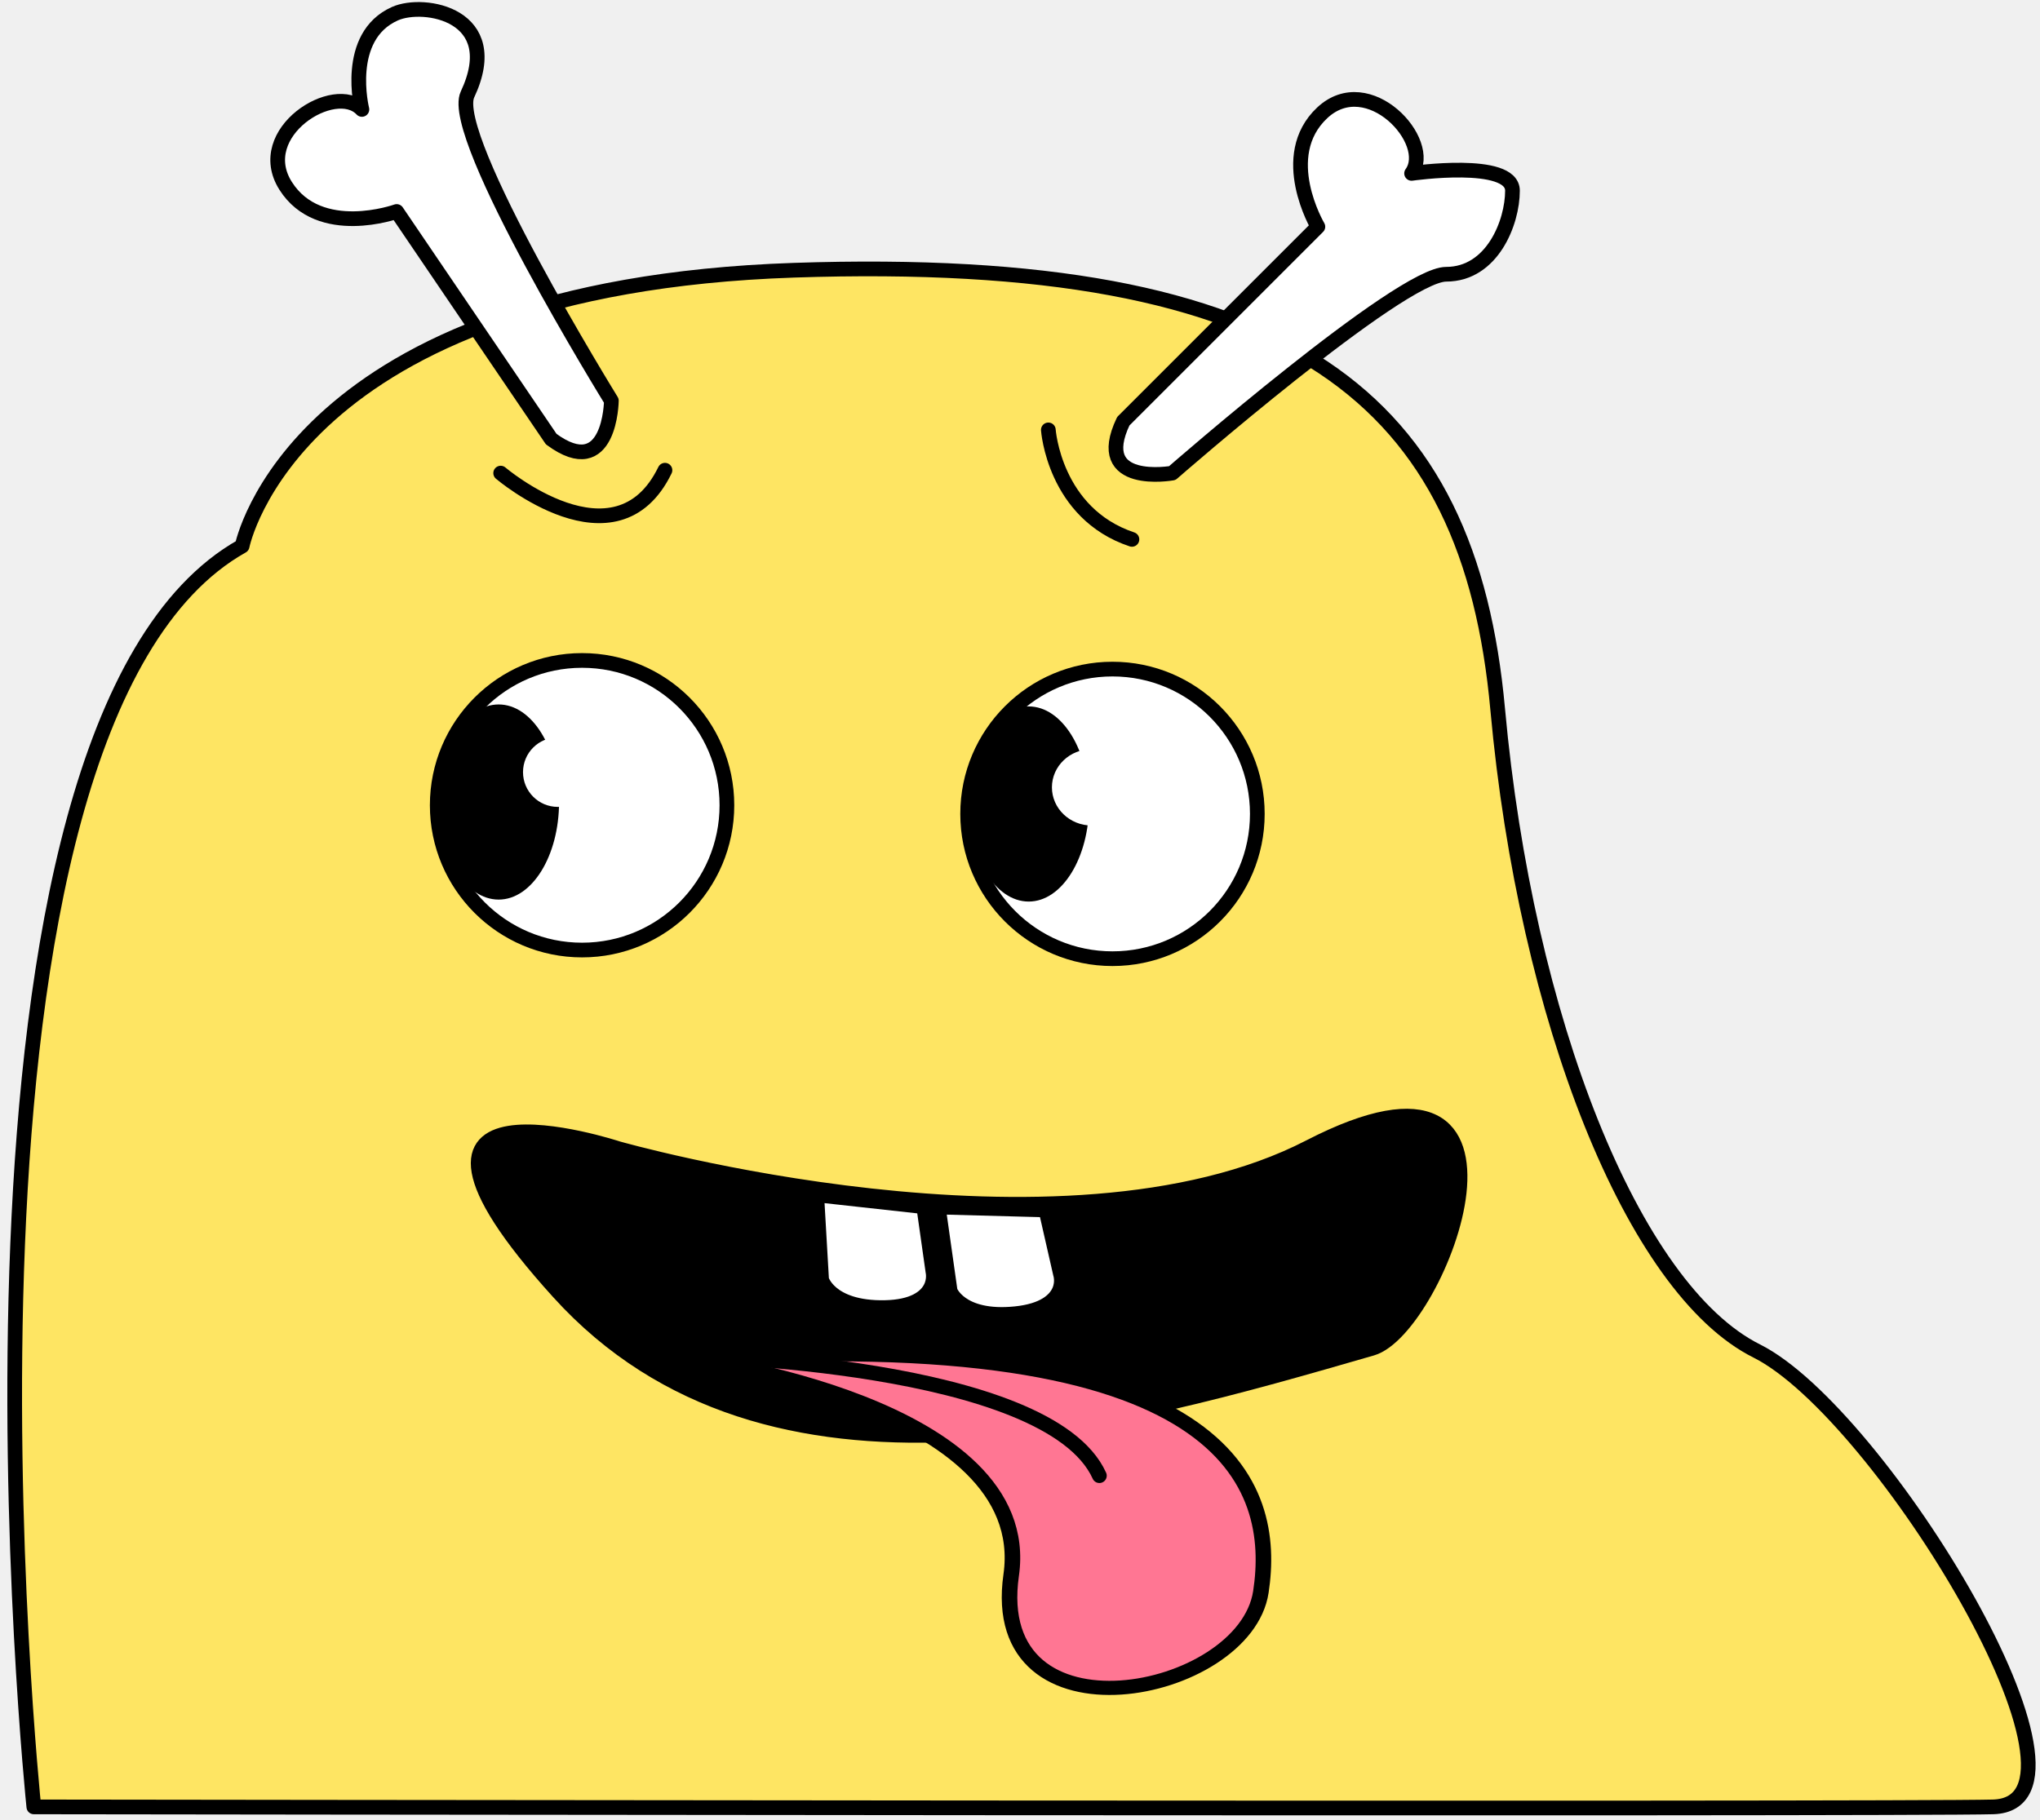
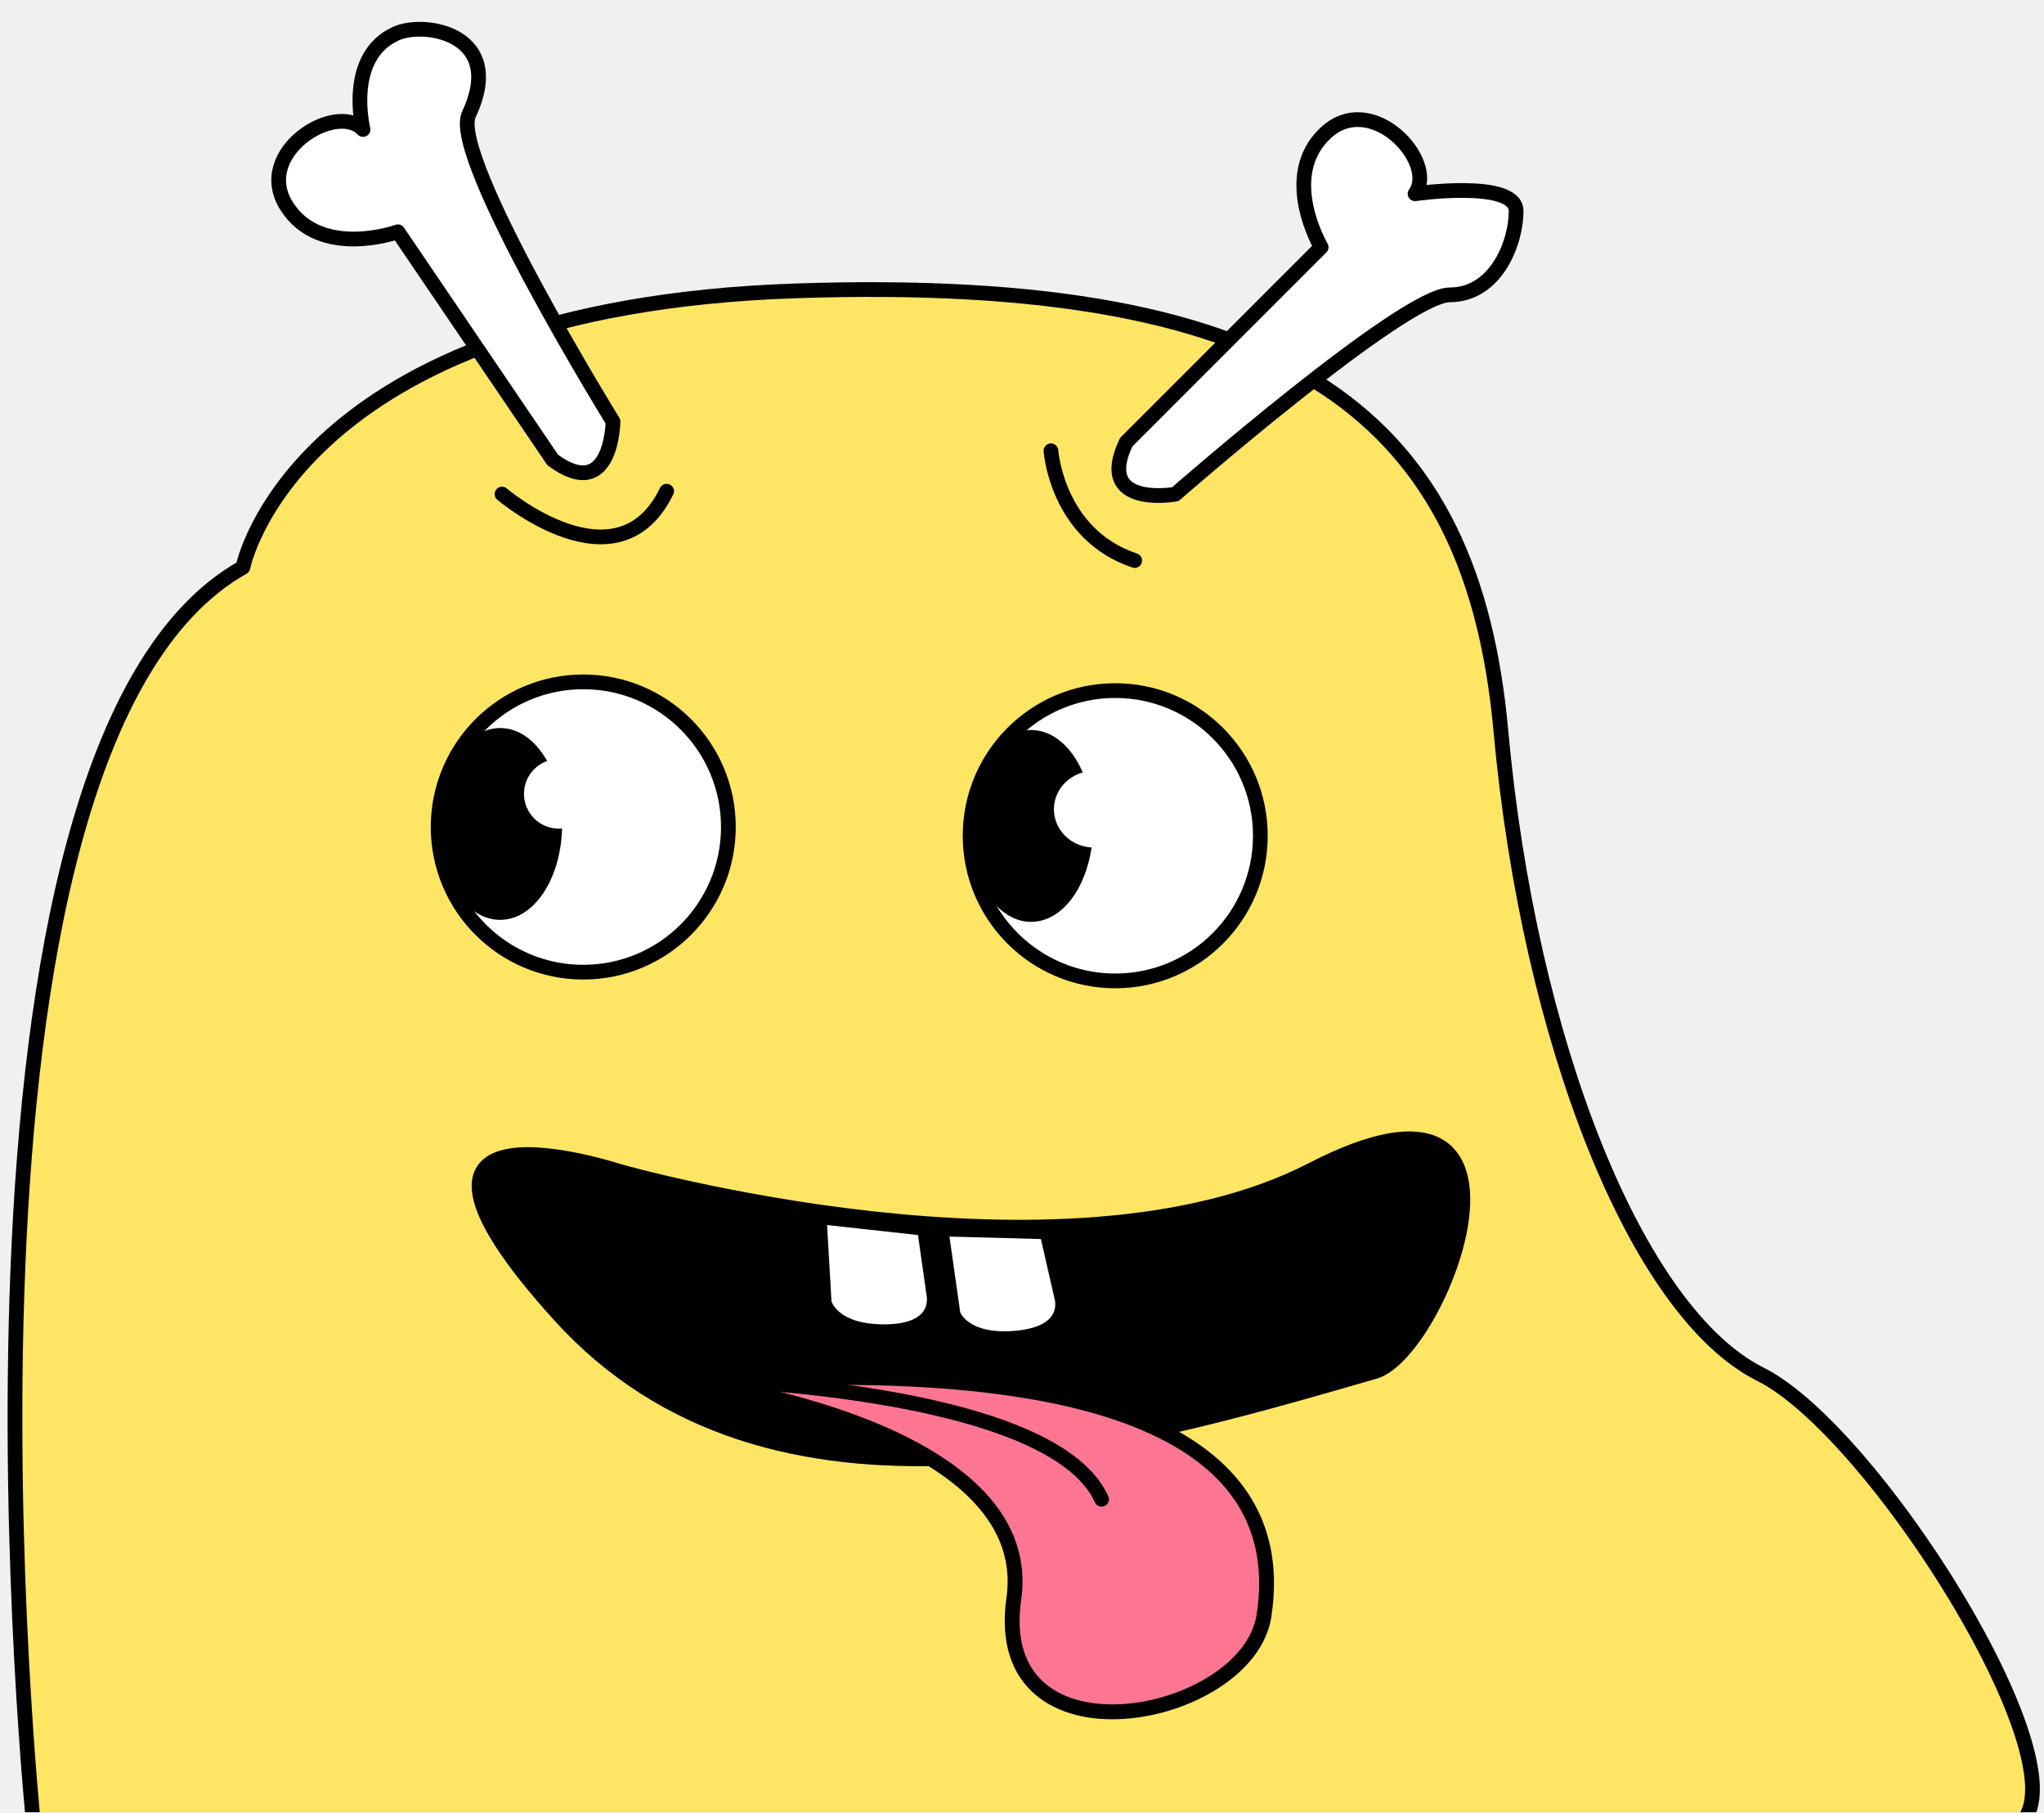
- <svg xmlns="http://www.w3.org/2000/svg" width="100%" height="100%" viewBox="0 0 278 248" version="1.1" xml:space="preserve" style="fill-rule:evenodd;clip-rule:evenodd;stroke-linecap:round;stroke-linejoin:round;stroke-miterlimit:1.5;">
-   <g transform="matrix(1,0,0,1,-2654,-1514)">
-     <g transform="matrix(3.95957,0,0,1.69453,1216.62,0)">
-       <g transform="matrix(1.48757,0,0,3.47596,-461.127,339.234)">
-         <g>
-           <path d="M559.621,172.083C559.621,172.083 560.793,166.091 572.387,165.7C583.98,165.31 588.018,168.696 588.669,175.861C589.32,183.025 591.795,189.278 594.661,190.711C597.527,192.143 603.013,201.177 600.132,201.262C598.107,201.321 554.801,201.262 554.801,201.262C554.801,201.262 552.196,176.252 559.621,172.083Z" style="fill:rgb(254,229,99);stroke:black;stroke-width:0.34px;" />
-           <path d="M565.602,170.395C565.602,170.395 568.269,172.663 569.403,170.328" style="fill:none;stroke:black;stroke-width:0.34px;" />
-           <path d="M580.007,169.195L584.509,164.693C584.509,164.693 583.542,163.059 584.609,162.058C585.676,161.058 587.21,162.725 586.677,163.459C586.677,163.459 589.011,163.125 589.011,163.859C589.011,164.593 588.544,165.793 587.477,165.793C586.41,165.793 581.141,170.395 581.141,170.395C581.141,170.395 579.274,170.729 580.007,169.195Z" style="fill:white;stroke:black;stroke-width:0.34px;" />
-           <g transform="matrix(0.187998,-0.982169,0.982169,0.187998,291.553,707.465)">
-             <path d="M580.007,169.195L584.509,164.693C584.509,164.693 583.542,163.059 584.609,162.058C585.676,161.058 587.21,162.725 586.677,163.459C586.677,163.459 588.256,162.727 588.998,163.794C589.418,164.396 589.456,166.298 587.477,165.793C586.443,165.53 581.141,170.395 581.141,170.395C581.141,170.395 579.274,170.729 580.007,169.195Z" style="fill:white;stroke:black;stroke-width:0.34px;" />
-           </g>
-           <path d="M578.273,169.395C578.273,169.395 578.407,171.329 580.207,171.929" style="fill:none;stroke:black;stroke-width:0.34px;" />
-           <g transform="matrix(1,0,0,1,-2.0008,-1.66734)">
-             <circle cx="569.486" cy="179.749" r="3.351" style="fill:white;stroke:black;stroke-width:0.34px;" />
-           </g>
-           <g transform="matrix(0.379104,0,0,0.612604,349.661,67.8921)">
-             <circle cx="569.486" cy="179.749" r="3.351" style="stroke:black;stroke-width:0.67px;" />
-           </g>
-           <g transform="matrix(0.240043,0,0,0.240043,430.222,134.168)">
-             <circle cx="569.486" cy="179.749" r="3.351" style="fill:white;" />
-           </g>
-           <g transform="matrix(1,0,0,1,10.2708,-1.46725)">
-             <circle cx="569.486" cy="179.749" r="3.351" style="fill:white;stroke:black;stroke-width:0.34px;" />
-           </g>
-           <g transform="matrix(0.379104,0,0,0.612604,361.924,67.9376)">
-             <circle cx="569.486" cy="179.749" r="3.351" style="stroke:black;stroke-width:0.67px;" />
-           </g>
-           <g transform="matrix(0.274964,0,0,0.263774,422.689,130.254)">
-             <circle cx="569.486" cy="179.749" r="3.351" style="fill:white;" />
-           </g>
-           <g transform="matrix(0.812334,0,0,0.812334,108.127,34.3895)">
-             <path d="M566.501,186.669C566.501,186.669 579.128,190.271 586.198,186.625C593.267,182.979 589.9,191.805 587.976,192.36C580.811,194.428 570.814,197.385 564.811,190.76C558.809,184.135 566.501,186.669 566.501,186.669Z" style="stroke:black;stroke-width:0.42px;" />
-           </g>
-           <g transform="matrix(1,0,0,0.909498,-5.29279,15.6362)">
-             <path d="M575.336,192.708C575.336,192.708 583.275,193.818 582.706,198.2C582.137,202.582 588.113,201.302 588.483,198.627C588.853,195.952 587.828,191.797 575.336,192.708Z" style="fill:rgb(255,118,147);stroke:black;stroke-width:0.36px;" />
-           </g>
-           <g transform="matrix(0.998339,-0.0576208,0.0758037,1.31338,-13.1113,-25.7127)">
-             <path d="M572.814,187.151L572.814,188.662C572.814,188.662 572.942,189.19 574.216,189.227C575.491,189.263 575.346,188.626 575.346,188.626L575.218,187.46L572.814,187.151Z" style="fill:white;stroke:black;stroke-width:0.29px;" />
-           </g>
-           <g transform="matrix(0.990122,-0.140205,0.184449,1.30257,-25.9266,23.8956)">
-             <path d="M572.814,187.151L572.814,188.662C572.814,188.662 572.942,189.19 574.216,189.227C575.491,189.263 575.346,188.626 575.346,188.626L575.218,187.46L572.814,187.151Z" style="fill:white;stroke:black;stroke-width:0.29px;" />
-           </g>
-           <path d="M569.988,190.824C569.988,190.824 578.27,190.979 579.454,193.597" style="fill:none;stroke:black;stroke-width:0.34px;" />
-         </g>
-       </g>
-     </g>
+ <svg xmlns="http://www.w3.org/2000/svg" width="317" height="281" viewBox="0 0 317 281" fill="none">
+   <mask id="mask0_119_216" style="mask-type:alpha" maskUnits="userSpaceOnUse" x="0" y="0" width="317" height="281">
+     <rect width="317" height="281" fill="#C4C4C4" />
+   </mask>
+   <g mask="url(#mask0_119_216)">
+     <path fill-rule="evenodd" clip-rule="evenodd" d="M37.67 87.97C37.67 87.97 45.542 47.725 123.412 45.099C201.276 42.479 228.397 65.221 232.77 113.344C237.142 161.461 253.765 203.459 273.015 213.083C292.264 222.701 329.11 283.377 309.76 283.948C296.159 284.345 5.297 283.948 5.297 283.948C5.297 283.948 -12.2 115.97 37.67 87.97Z" fill="#FEE563" stroke="black" stroke-width="2.284" stroke-miterlimit="1.5" stroke-linecap="round" stroke-linejoin="round" />
+     <path d="M77.857 76.612C77.857 76.612 95.77 91.845 103.386 76.162" stroke="black" stroke-width="2.284" stroke-miterlimit="1.5" stroke-linecap="round" stroke-linejoin="round" />
+     <path fill-rule="evenodd" clip-rule="evenodd" d="M174.66 68.568L204.897 38.331C204.897 38.331 198.402 27.356 205.569 20.633C212.735 13.916 223.038 25.113 219.458 30.043C219.458 30.043 235.134 27.799 235.134 32.729C235.134 37.659 231.998 45.719 224.831 45.719C217.665 45.719 182.276 76.628 182.276 76.628C182.276 76.628 169.737 78.871 174.66 68.568Z" fill="white" stroke="black" stroke-width="2.284" stroke-miterlimit="1.5" stroke-linecap="round" stroke-linejoin="round" />
+     <path fill-rule="evenodd" clip-rule="evenodd" d="M85.723 71.324L61.709 35.941C61.709 35.941 49.709 40.257 44.453 31.954C39.203 23.653 52.137 15.639 56.306 20.081C56.306 20.081 53.471 8.741 61.447 5.194C65.948 3.183 78.543 5.334 72.713 17.751C69.672 24.24 95.07 65.359 95.07 65.359C95.07 65.359 94.916 78.096 85.723 71.324Z" fill="white" stroke="black" stroke-width="2.284" stroke-miterlimit="1.5" stroke-linecap="round" stroke-linejoin="round" />
+     <path d="M162.989 69.894C162.989 69.894 163.889 82.883 175.978 86.913" stroke="black" stroke-width="2.284" stroke-miterlimit="1.5" stroke-linecap="round" stroke-linejoin="round" />
+     <path d="M90.458 150.74C102.888 150.74 112.964 140.663 112.964 128.233C112.964 115.803 102.888 105.726 90.458 105.726C78.027 105.726 67.951 115.803 67.951 128.233C67.951 140.663 78.027 150.74 90.458 150.74Z" fill="white" stroke="black" stroke-width="2.284" stroke-miterlimit="1.5" stroke-linecap="round" stroke-linejoin="round" />
+     <path d="M77.567 141.544C82.279 141.544 86.099 135.371 86.099 127.756C86.099 120.142 82.279 113.969 77.567 113.969C72.854 113.969 69.034 120.142 69.034 127.756C69.034 135.371 72.854 141.544 77.567 141.544Z" fill="black" stroke="black" stroke-width="2.169" stroke-miterlimit="1.5" stroke-linecap="round" stroke-linejoin="round" />
+     <path d="M86.665 128.489C89.649 128.489 92.067 126.07 92.067 123.086C92.067 120.102 89.649 117.683 86.665 117.683C83.681 117.683 81.262 120.102 81.262 123.086C81.262 126.07 83.681 128.489 86.665 128.489Z" fill="white" />
+     <path d="M172.958 152.094C185.388 152.094 195.465 142.018 195.465 129.587C195.465 117.157 185.388 107.081 172.958 107.081C160.528 107.081 150.451 117.157 150.451 129.587C150.451 142.018 160.528 152.094 172.958 152.094Z" fill="white" stroke="black" stroke-width="2.284" stroke-miterlimit="1.5" stroke-linecap="round" stroke-linejoin="round" />
+     <path d="M159.912 141.854C164.625 141.854 168.445 135.681 168.445 128.066C168.445 120.451 164.625 114.278 159.912 114.278C155.2 114.278 151.38 120.451 151.38 128.066C151.38 135.681 155.2 141.854 159.912 141.854Z" fill="black" stroke="black" stroke-width="2.169" stroke-miterlimit="1.5" stroke-linecap="round" stroke-linejoin="round" />
+     <path d="M169.642 131.414C173.06 131.414 175.83 128.756 175.83 125.478C175.83 122.199 173.06 119.541 169.642 119.541C166.224 119.541 163.453 122.199 163.453 125.478C163.453 128.756 166.224 131.414 169.642 131.414Z" fill="white" />
+     <path fill-rule="evenodd" clip-rule="evenodd" d="M96.014 181.621C96.014 181.621 164.907 201.273 203.481 181.381C242.049 161.488 223.679 209.643 213.181 212.671C174.089 223.954 119.545 240.087 86.793 203.941C54.046 167.795 96.014 181.621 96.014 181.621Z" fill="black" stroke="black" stroke-width="2.292" stroke-miterlimit="1.5" stroke-linecap="round" stroke-linejoin="round" />
+     <path fill-rule="evenodd" clip-rule="evenodd" d="M107.73 214.355C107.73 214.355 161.052 221.136 157.231 247.904C153.409 274.671 193.546 266.853 196.031 250.512C198.517 234.172 191.632 208.79 107.73 214.355Z" fill="#FF7693" stroke="black" stroke-width="2.306" stroke-miterlimit="1.5" stroke-linecap="round" stroke-linejoin="round" />
+     <path fill-rule="evenodd" clip-rule="evenodd" d="M127.079 188.691L127.848 202.02C127.848 202.02 128.975 206.628 137.536 206.461C146.104 206.286 144.807 200.723 144.807 200.723L143.355 190.487L127.079 188.691Z" fill="white" stroke="black" stroke-width="2.234" stroke-miterlimit="1.5" stroke-linecap="round" stroke-linejoin="round" />
+     <path fill-rule="evenodd" clip-rule="evenodd" d="M145.962 190.587L147.834 203.806C147.834 203.806 149.339 208.305 157.858 207.429C166.381 206.544 164.628 201.107 164.628 201.107L162.332 191.027L145.962 190.587Z" fill="white" stroke="black" stroke-width="2.234" stroke-miterlimit="1.5" stroke-linecap="round" stroke-linejoin="round" />
+     <path d="M107.266 213.844C107.266 213.844 162.892 214.885 170.844 232.468" stroke="black" stroke-width="2.284" stroke-miterlimit="1.5" stroke-linecap="round" stroke-linejoin="round" />
  </g>
</svg>
